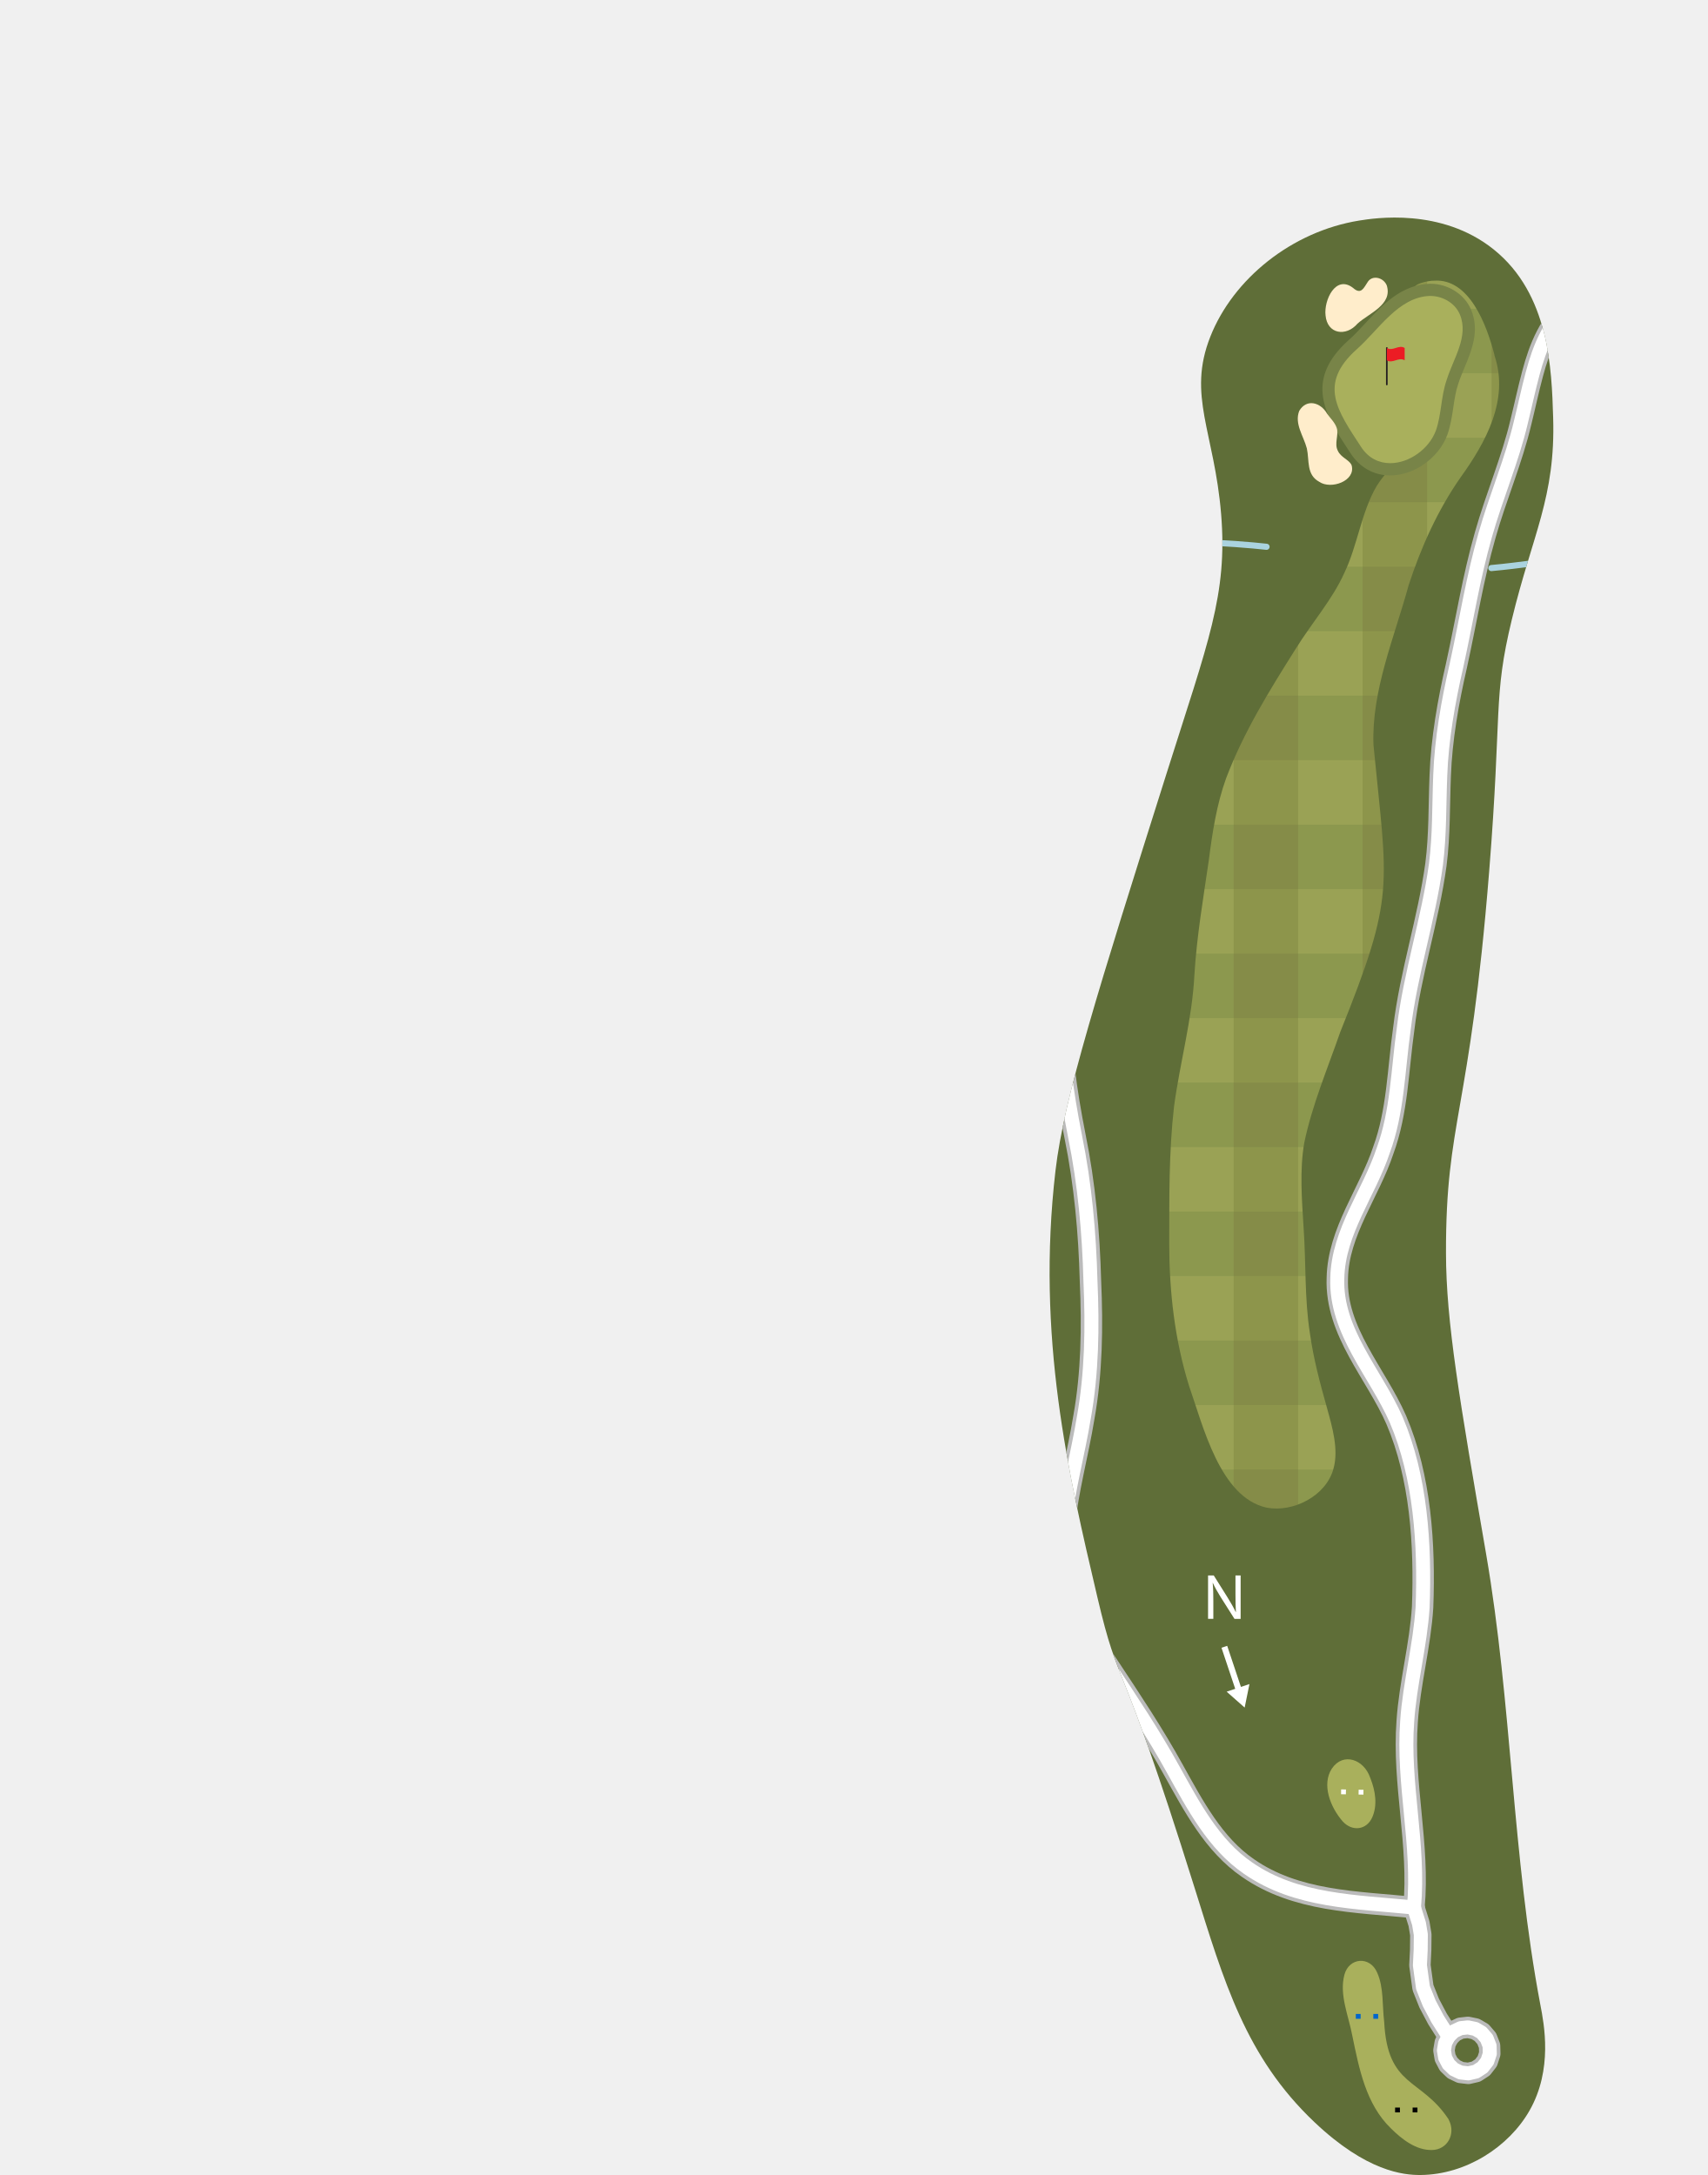
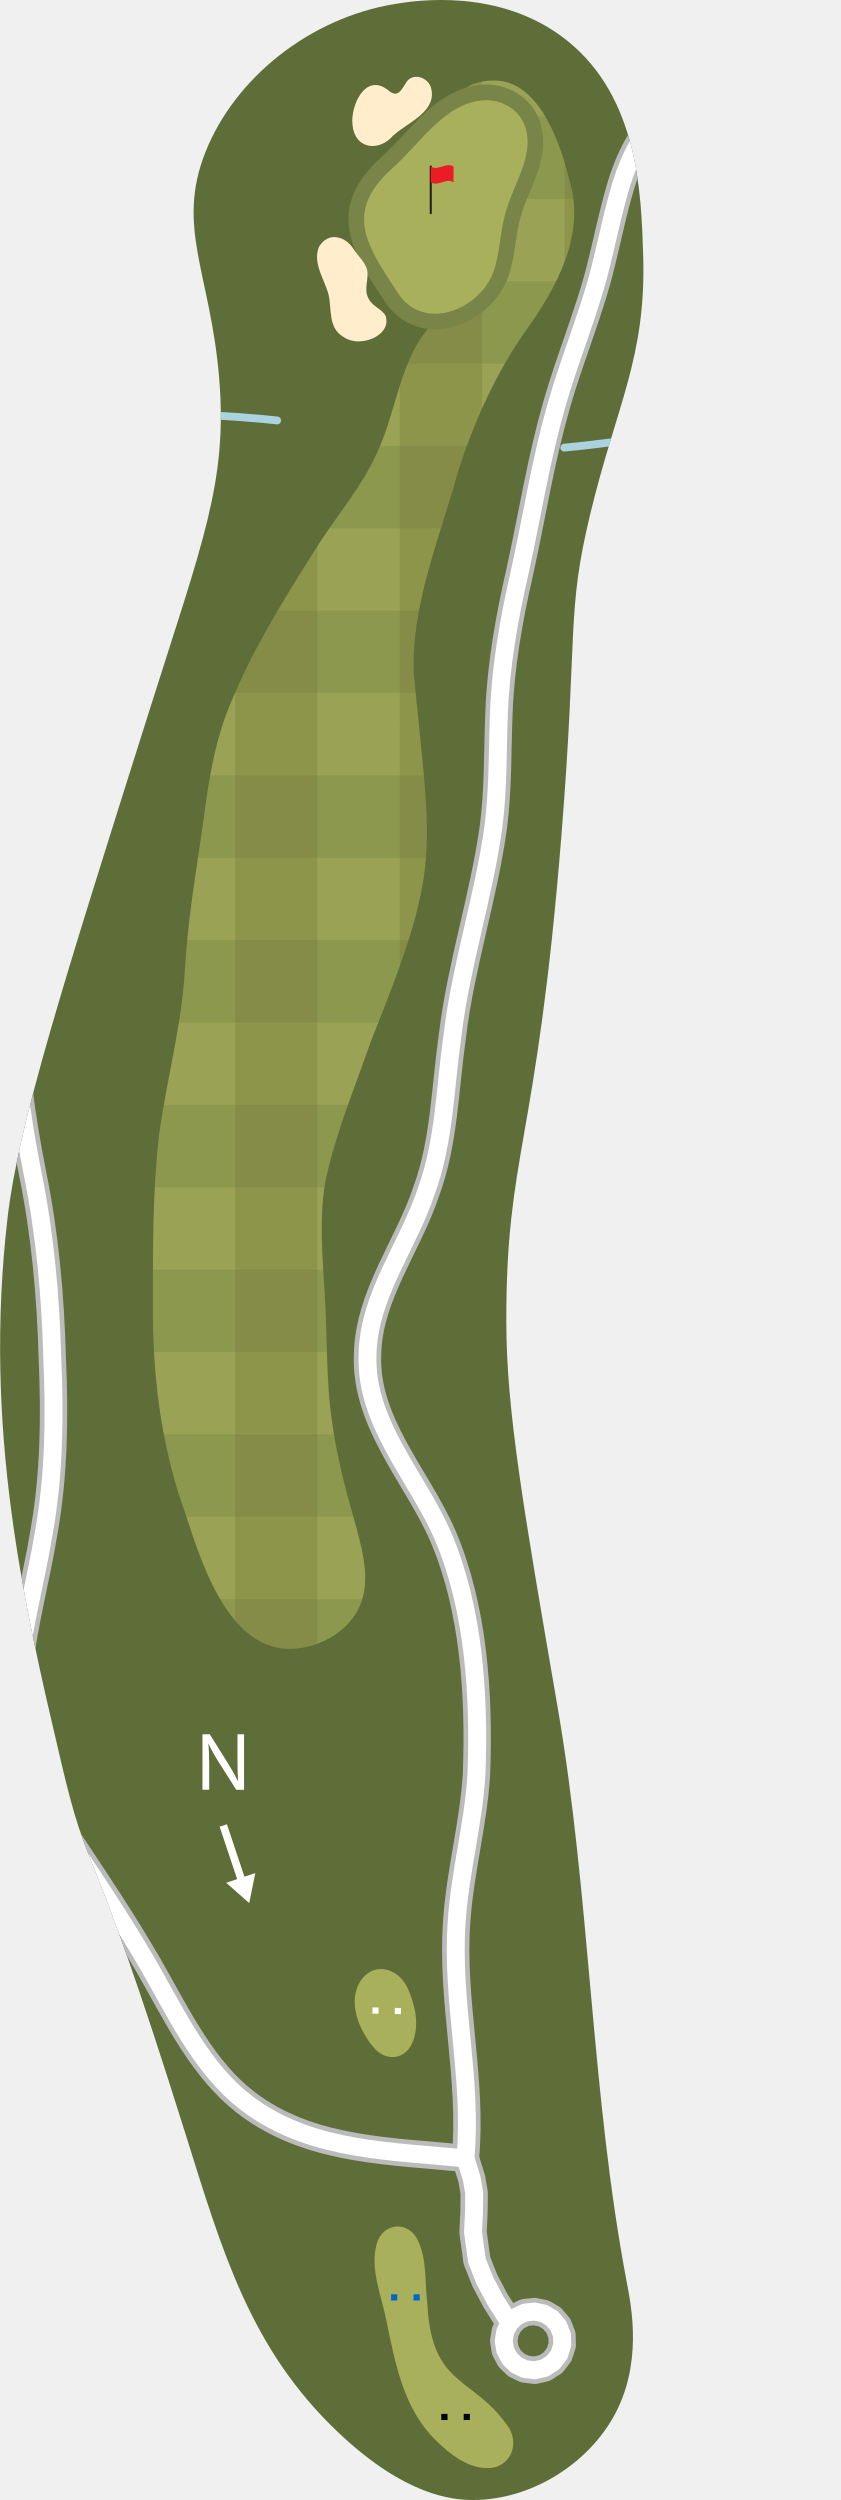
- <svg xmlns="http://www.w3.org/2000/svg" id="Layer_2" data-name="Layer 2" viewBox="0 0 317.79 404.74">
+ <svg xmlns="http://www.w3.org/2000/svg" id="Layer_2" data-name="Layer 2" viewBox="0 0 122.51 364.25">
  <defs>
    <style>
      .cls-1 {
        stroke-width: 2.61px;
      }

      .cls-1, .cls-2 {
        stroke-linejoin: round;
      }

      .cls-1, .cls-2, .cls-3, .cls-4, .cls-5, .cls-6 {
        fill: none;
      }

      .cls-1, .cls-2, .cls-5, .cls-6 {
        stroke-linecap: round;
      }

      .cls-1, .cls-4 {
        stroke: #fff;
      }

      .cls-7 {
        fill: #9aa255;
      }

      .cls-8 {
        fill: #788448;
      }

      .cls-2 {
        stroke: #bbb;
        stroke-width: 3.98px;
      }

      .cls-9 {
        fill: url(#New_Pattern);
      }

      .cls-9, .cls-10, .cls-11, .cls-6 {
        fill-rule: evenodd;
      }

      .cls-12 {
        fill: #fff;
      }

      .cls-4 {
        stroke-width: 1.12px;
      }

      .cls-4, .cls-6 {
        stroke-miterlimit: 10;
      }

      .cls-13 {
        fill: #5f6e38;
      }

      .cls-14 {
        fill: #8d954b;
      }

      .cls-15 {
        fill: #8c984e;
      }

      .cls-10 {
        fill: #ffedcb;
      }

      .cls-5 {
        stroke: #231f20;
        stroke-miterlimit: 2;
        stroke-width: .3px;
      }

      .cls-11 {
        fill: #a9b05c;
      }

      .cls-6 {
        stroke: #aad3df;
        stroke-width: 1.14px;
      }

      .cls-16 {
        fill: #ec1c24;
      }

      .cls-17 {
        fill: #06c;
      }

      .cls-18 {
        clip-path: url(#clippath);
      }

      .cls-19 {
        fill: #858c48;
      }
    </style>
    <clipPath id="clippath">
-       <path class="cls-3" d="M264.32,404.74c8.47-.07,16.44-5.25,20.28-12,4.36-7.65,2.7-16.08,2.02-19.62-5.26-27.68-5.31-56.16-10.1-83.92-4.96-28.79-7.45-43.18-7.47-56.01-.05-24.79,4.4-25.63,8.04-71.1,2.4-29.94.68-32.19,4.21-46.79,3.83-15.86,8.15-22.72,7.69-37.6-.28-9.06-.71-22.97-11.06-31.28-9.76-7.84-22.3-5.81-25.01-5.38-12.58,2.03-23.48,10.87-27.72,21.61-4.34,10.98.75,17.71,2.01,33.01,1.23,15-2.42,23.79-10.11,48.14-12.76,40.36-19.14,60.54-20.71,74.05-3.6,30.9,2.38,56.32,7.78,79.3,4.25,18.1,3.7,8.17,18.1,54.14,5.47,17.45,9.49,31.47,22.3,43.61,9.72,9.22,16.6,9.86,19.75,9.84Z" />
+       <path class="cls-3" d="M69.04,364.25c8.47-.07,16.44-5.25,20.28-12,4.36-7.65,2.7-16.08,2.02-19.62-5.26-27.68-5.31-56.16-10.1-83.92-4.96-28.79-7.45-43.18-7.47-56.01-.05-24.79,4.4-25.63,8.04-71.1,2.4-29.94.68-32.19,4.21-46.79,3.83-15.86,8.15-22.72,7.69-37.6-.28-9.06-.71-22.97-11.06-31.28C72.89-1.91,60.36.12,57.65.56c-12.58,2.03-23.48,10.87-27.72,21.61-4.34,10.98.75,17.71,2.01,33.01,1.23,15-2.42,23.79-10.11,48.14C9.07,143.67,2.69,163.85,1.11,177.36c-3.6,30.9,2.38,56.32,7.78,79.3,4.25,18.1,3.7,8.17,18.1,54.14,5.47,17.45,9.49,31.47,22.3,43.61,9.72,9.22,16.6,9.86,19.75,9.84Z" />
    </clipPath>
-     <pattern id="New_Pattern" data-name="New Pattern" x="0" y="0" width="24" height="24" patternTransform="translate(-2278.47 1269.46)" patternUnits="userSpaceOnUse" viewBox="0 0 24 24">
+     <pattern id="New_Pattern" data-name="New Pattern" x="0" y="0" width="24" height="24" patternTransform="translate(-2473.75 1228.98)" patternUnits="userSpaceOnUse" viewBox="0 0 24 24">
      <g>
        <rect class="cls-3" width="24" height="24" />
        <rect class="cls-7" width="12" height="12" />
        <rect class="cls-14" x="12" width="12" height="12" />
        <rect class="cls-19" x="12" y="12" width="12" height="12" />
        <rect class="cls-15" y="12" width="12" height="12" />
      </g>
    </pattern>
  </defs>
  <g id="Hole_12" data-name="Hole 12">
    <g class="cls-18">
-       <path class="cls-13" d="M264.32,404.74c8.47-.07,16.44-5.25,20.28-12,4.36-7.65,2.7-16.08,2.02-19.62-5.26-27.68-5.31-56.16-10.1-83.92-4.96-28.79-7.45-43.18-7.47-56.01-.05-24.79,4.4-25.63,8.04-71.1,2.4-29.94.68-32.19,4.21-46.79,3.83-15.86,8.15-22.72,7.69-37.6-.28-9.06-.71-22.97-11.06-31.28-9.76-7.84-22.3-5.81-25.01-5.38-12.58,2.03-23.48,10.87-27.72,21.61-4.34,10.98.75,17.71,2.01,33.01,1.23,15-2.42,23.79-10.11,48.14-12.76,40.36-19.14,60.54-20.71,74.05-3.6,30.9,2.38,56.32,7.78,79.3,4.25,18.1,3.7,8.17,18.1,54.14,5.47,17.45,9.49,31.47,22.3,43.61,9.72,9.22,16.6,9.86,19.75,9.84Z" />
-       <path class="cls-6" d="M235.66,101.75c-2.68-.29-8-.8-14.74-.86-7.77-.07-12.93.5-15.44.67-13.92.93-21.91-5.32-34.67-8.71-11.77-3.13-11.29.51-41.25,1.03-31.18.53-46.77.8-56.12-2.18,0,0-20.48-6.54-28.76-.99-.38.25-1.99,1.39-4.43,2.27-1.65.6-4.6,1.41-9.11,1.1-4.14-.29-7.94-1.41-13.82-4.07-4.34-1.97-10.17-4.93-16.72-9.3" />
-       <path class="cls-6" d="M316.96,109.97c-6.07-2.79-11.42-4.05-15.21-4.67-1.13-.19-5.67-.9-11.71-.78-4.73.09-6.37.62-12.55,1.19" />
-       <path class="cls-9" d="M278.06,66.02c-1.44-5.6-4.68-14.24-11.22-13.79-.87-.05-4.72.66-3.41,1.88,1.11,1.02,5.7,1.66,6.74,5.08.86,2.58.26,5.38-.31,7.98-1.15,4.41-2.1,8.85-4.5,12.55-2.44,3.84-6.75,6.76-9.23,10.76-2.86,4.9-3.53,10.99-5.98,16.1-2.2,4.94-5.97,9.18-9.09,14.2-4.94,7.84-9.65,15.44-12.92,24.04-1.77,4.9-2.56,10.1-3.22,15.26-1.04,7.16-2.24,14.14-2.68,21.32-.42,8.32-2.67,16.18-3.79,24.5-.98,8.53-.87,16.96-.9,25.59.03,8.98,1.01,17.73,3.67,26.33,2.64,7.55,5.79,20.82,14.44,22.73,4.96.95,11.11-2.17,12.46-7.27,1-3.57-.23-7.74-1.25-11.42-1.27-4.5-2.48-9.06-3.13-13.69-1.04-6.6-.71-13.11-1.19-19.78-.31-5.23-.76-10.58.13-15.74,1.45-6.98,4.33-13.8,6.7-20.61,10.35-25.71,8.76-26.74,6.18-53.4-.4-10.09,3.93-20.16,6.53-29.7,2.29-7.06,5.44-14.04,9.65-20.07,4.72-6.56,9.08-14.44,6.36-22.64l-.05-.2Z" />
+       <path class="cls-13" d="M69.04,364.25c8.47-.07,16.44-5.25,20.28-12,4.36-7.65,2.7-16.08,2.02-19.62-5.26-27.68-5.31-56.16-10.1-83.92-4.96-28.79-7.45-43.18-7.47-56.01-.05-24.79,4.4-25.63,8.04-71.1,2.4-29.94.68-32.19,4.21-46.79,3.83-15.86,8.15-22.72,7.69-37.6-.28-9.06-.71-22.97-11.06-31.28C72.89-1.91,60.36.12,57.65.56c-12.58,2.03-23.48,10.87-27.72,21.61-4.34,10.98.75,17.71,2.01,33.01,1.23,15-2.42,23.79-10.11,48.14C9.07,143.67,2.69,163.85,1.11,177.36c-3.6,30.9,2.38,56.32,7.78,79.3,4.25,18.1,3.7,8.17,18.1,54.14,5.47,17.45,9.49,31.47,22.3,43.61,9.72,9.22,16.6,9.86,19.75,9.84Z" />
+       <path class="cls-6" d="M25.63,60.41c-1.94-.02-3.72,0-5.33.05" />
+       <path class="cls-6" d="M40.38,61.26c-2.68-.29-8-.8-14.74-.86" />
+       <path class="cls-6" d="M121.68,69.48c-6.07-2.79-11.42-4.05-15.21-4.67-1.13-.19-5.67-.9-11.71-.78-4.73.09-6.37.62-12.55,1.19" />
+       <path class="cls-9" d="M82.78,25.54c-1.44-5.6-4.68-14.24-11.22-13.79-.87-.05-4.72.66-3.41,1.88,1.11,1.02,5.7,1.66,6.74,5.08.86,2.58.26,5.38-.31,7.98-1.15,4.41-2.1,8.85-4.5,12.55-2.44,3.84-6.75,6.76-9.23,10.76-2.86,4.9-3.53,10.99-5.98,16.1-2.2,4.94-5.97,9.18-9.09,14.2-4.94,7.84-9.65,15.44-12.92,24.04-1.77,4.9-2.56,10.1-3.22,15.26-1.04,7.16-2.24,14.14-2.68,21.32-.42,8.32-2.67,16.18-3.79,24.5-.98,8.53-.87,16.96-.9,25.59.03,8.98,1.01,17.73,3.67,26.33,2.64,7.55,5.79,20.82,14.44,22.73,4.96.95,11.11-2.17,12.46-7.27,1-3.57-.23-7.74-1.25-11.42-1.27-4.5-2.48-9.06-3.13-13.69-1.04-6.6-.71-13.11-1.19-19.78-.31-5.23-.76-10.58.13-15.74,1.45-6.98,4.33-13.8,6.7-20.61,10.35-25.71,8.76-26.74,6.18-53.4-.4-10.09,3.93-20.16,6.53-29.7,2.29-7.06,5.44-14.04,9.65-20.07,4.72-6.56,9.08-14.44,6.36-22.64l-.05-.2Z" />
      <g>
-         <path class="cls-11" d="M258.67,87.33c-2.63,0-4.89-1.26-6.39-3.55l-.44-.67c-4.23-6.46-7.88-12.03-.17-18.95,1.04-.92,2.05-2.01,3.12-3.16,3.01-3.23,6.42-6.9,11.19-7.06h.13c2.8,0,5.41,1.6,6.49,3.98l.08.19c1.42,3.47.06,6.73-1.26,9.88-.44,1.05-.85,2.05-1.17,3.04-.52,1.49-.75,3.09-.98,4.63-.24,1.62-.49,3.29-1.04,4.84-1.44,3.89-5.55,6.82-9.56,6.82h0Z" />
-         <path class="cls-8" d="M266.12,55.07c2.24,0,4.52,1.25,5.45,3.31l.08.18c1.66,4.07-1.21,8.11-2.47,12.13-1.08,3.1-.97,6.52-2.01,9.43-1.28,3.45-4.98,6.07-8.5,6.07-2.05,0-4.04-.89-5.43-3.04-4.41-6.76-8.03-11.67-.8-18.15,4.08-3.6,7.74-9.73,13.59-9.93.03,0,.06,0,.09,0M266.12,52.8h-.12c-5.29.18-8.87,4.03-12.03,7.43-1.05,1.13-2.04,2.19-3.04,3.07-8.46,7.58-4.18,14.12-.04,20.43l.44.67c1.71,2.62,4.31,4.07,7.34,4.07,4.47,0,9.04-3.25,10.63-7.56.6-1.68.86-3.41,1.11-5.08.23-1.56.45-3.04.92-4.39v-.03s.02-.03.02-.03c.3-.95.7-1.92,1.13-2.94,1.34-3.21,2.86-6.84,1.27-10.73v-.03s-.02-.03-.02-.03l-.08-.18c-1.27-2.8-4.29-4.67-7.53-4.67h0Z" />
+         <path class="cls-11" d="M63.39,46.84c-2.63,0-4.89-1.26-6.39-3.55l-.44-.67c-4.23-6.46-7.88-12.03-.17-18.95,1.04-.92,2.05-2.01,3.12-3.16,3.01-3.23,6.42-6.9,11.19-7.06h.13c2.8,0,5.41,1.6,6.49,3.98l.08.19c1.42,3.47.06,6.73-1.26,9.88-.44,1.05-.85,2.05-1.17,3.04-.52,1.49-.75,3.09-.98,4.63-.24,1.62-.49,3.29-1.04,4.84-1.44,3.89-5.55,6.82-9.56,6.82h0Z" />
+         <path class="cls-8" d="M70.84,14.59c2.24,0,4.52,1.25,5.45,3.31l.08.18c1.66,4.07-1.21,8.11-2.47,12.13-1.08,3.1-.97,6.52-2.01,9.43-1.28,3.45-4.98,6.07-8.5,6.07-2.05,0-4.04-.89-5.43-3.04-4.41-6.76-8.03-11.67-.8-18.15,4.08-3.6,7.74-9.73,13.59-9.93.03,0,.06,0,.09,0M70.84,12.31h-.12c-5.29.18-8.87,4.03-12.03,7.43-1.05,1.13-2.04,2.19-3.04,3.07-8.46,7.58-4.18,14.12-.04,20.43l.44.67c1.71,2.62,4.31,4.07,7.34,4.07,4.47,0,9.04-3.25,10.63-7.56.6-1.68.86-3.41,1.11-5.08.23-1.56.45-3.04.92-4.39v-.03s.02-.03.02-.03c.3-.95.7-1.92,1.13-2.94,1.34-3.21,2.86-6.84,1.27-10.73v-.03s-.02-.03-.02-.03l-.08-.18c-1.27-2.8-4.29-4.67-7.53-4.67h0Z" />
      </g>
-       <path class="cls-11" d="M269.51,394.34c-5.13-7.74-11.33-5.83-11.96-18.1-.38-3.04-.05-6.39-1.31-9.17-1.33-3.11-5.22-2.83-6.09.4-.99,3.73.77,7.61,1.46,11.3,1.27,6.13,2.51,12.77,7.2,17.3,2.04,2.03,4.68,4.09,7.64,4.02,2.88-.05,4.45-2.99,3.15-5.56l-.09-.18Z" />
-       <path class="cls-11" d="M254.92,330.75c-1.14-3.32-4.99-4.77-7.11-1.63-1.93,2.96-.29,7.16,2.02,9.82,1.81,1.98,4.48,1.57,5.5-.76,1-2.25.59-4.9-.32-7.21l-.09-.22Z" />
-       <path class="cls-10" d="M251.43,86.45c-.47-.91-1.95-1.35-2.49-2.54-.74-1.35.22-3.03-.23-4.3-.34-1.01-1.17-1.75-1.8-2.66-1.2-2.08-3.79-2.81-5.16-.5-.95,2.4.8,4.67,1.41,6.99.5,2.25-.14,4.9,2.33,6.23,2.16,1.47,6.78-.16,6.01-3.06l-.07-.15Z" />
-       <path class="cls-10" d="M257.93,52.9c-.68-1.28-2.53-1.71-3.39-.51-.78,1.14-1.25,2.56-2.79,1.18-3.25-2.5-5.44,2.34-5.11,5.11.31,3.52,3.82,4.02,5.94,1.55,2.09-1.92,6.61-3.52,5.44-7.15l-.09-.17Z" />
-       <path class="cls-2" d="M268.67,381.54l.22,1.36.64,1.22.99.95,1.24.59,1.45.17,1.42-.33,1.22-.79.89-1.15.46-1.4-.04-1.45-.53-1.36-.95-1.11-1.19-.69-1.35-.28-1.37.15-1.24.59-.99.95-.64,1.23-.23,1.36" />
-       <path class="cls-2" d="M269.54,378.96l-2.07-3.27-1.54-2.91-1.16-2.91-.57-4.15.14-2.88.03-2.82-.34-2.05-.94-3.01" />
-       <path class="cls-2" d="M263.09,354.96c-10.86-1.08-21.92-1.1-30.87-7.33-6.41-4.38-10.17-11.61-13.89-18.28-3.68-6.68-7.8-12.85-11.97-19.16-5.24-7.65-9.59-16.37-8.38-25.9.65-6.84,2.58-13.69,3.69-20.51,1.49-8.28,1.61-16.84,1.23-25.37-.24-9.03-1.06-18.08-2.87-26.96-1.64-8.32-2.84-16.65-2.77-25.16.12-14.84,2.69-30.29,2.46-45.3-.04-6.29-.89-12.52-2.66-18.55-2.98-9.89-7.12-20.11-4.67-30.53,3.11-12.93,12.34-23.4,19.52-34.32,13.1-18.97,18.83-32.6,12.3-55.61" />
-       <path class="cls-2" d="M263.09,354.96c1.08-11.6-2.13-23.05-1.26-34.63.46-6.98,2.44-14.22,2.87-21.27.44-11.66-.37-24.23-4.9-34.83-3.78-8.66-11.34-16.43-10.97-26.38.17-8.67,5.92-15.82,8.56-23.81,2.63-7.14,2.71-14.89,3.81-22.66,1.23-10.27,4.58-20.29,5.98-30.51.71-5.55.57-10.98.8-16.55.24-6.76,1.48-13.77,3.01-20.42,1.95-8.9,3.04-16.19,5.37-24.37,2-7.07,5-14.01,6.63-20.99.74-2.98,1.38-6.04,2.17-8.98,1.29-4.87,3.23-9.86,7.37-12.88,6.75-5.22,17.91-3.26,21.2,4.96,5.08,13.25-.22,30.53-4.15,43.66" />
-       <path class="cls-1" d="M268.67,381.54l.22,1.36.64,1.22.99.95,1.24.59,1.45.17,1.42-.33,1.22-.79.89-1.15.46-1.4-.04-1.45-.53-1.36-.95-1.11-1.19-.69-1.35-.28-1.37.15-1.24.59-.99.95-.64,1.23-.23,1.36" />
-       <path class="cls-1" d="M269.54,378.96l-2.07-3.27-1.54-2.91-1.16-2.91-.57-4.15.14-2.88.03-2.82-.34-2.05-.94-3.01" />
-       <path class="cls-1" d="M263.09,354.96c-10.86-1.08-21.92-1.1-30.87-7.33-6.41-4.38-10.17-11.61-13.89-18.28-3.68-6.68-7.8-12.85-11.97-19.16-5.24-7.65-9.59-16.37-8.38-25.9.65-6.84,2.58-13.69,3.69-20.51,1.49-8.28,1.61-16.84,1.23-25.37-.24-9.03-1.06-18.08-2.87-26.96-1.64-8.32-2.84-16.65-2.77-25.16.12-14.84,2.69-30.29,2.46-45.3-.04-6.29-.89-12.52-2.66-18.55-2.98-9.89-7.12-20.11-4.67-30.53,3.11-12.93,12.34-23.4,19.52-34.32,13.1-18.97,18.83-32.6,12.3-55.61" />
-       <path class="cls-1" d="M263.09,354.96c1.08-11.6-2.13-23.05-1.26-34.63.46-6.98,2.44-14.22,2.87-21.27.44-11.66-.37-24.23-4.9-34.83-3.78-8.66-11.34-16.43-10.97-26.38.17-8.67,5.92-15.82,8.56-23.81,2.63-7.14,2.71-14.89,3.81-22.66,1.23-10.27,4.58-20.29,5.98-30.51.71-5.55.57-10.98.8-16.55.24-6.76,1.48-13.77,3.01-20.42,1.95-8.9,3.04-16.19,5.37-24.37,2-7.07,5-14.01,6.63-20.99.74-2.98,1.38-6.04,2.17-8.98,1.29-4.87,3.23-9.86,7.37-12.88,6.75-5.22,17.91-3.26,21.2,4.96,5.08,13.25-.22,30.53-4.15,43.66" />
+       <path class="cls-11" d="M74.23,353.85c-5.13-7.74-11.33-5.83-11.96-18.1-.38-3.04-.05-6.39-1.31-9.17-1.33-3.11-5.22-2.83-6.09.4-.99,3.73.77,7.61,1.46,11.3,1.27,6.13,2.51,12.77,7.2,17.3,2.04,2.03,4.68,4.09,7.64,4.02,2.88-.05,4.45-2.99,3.15-5.56l-.09-.18Z" />
+       <path class="cls-11" d="M59.64,290.26c-1.14-3.32-4.99-4.77-7.11-1.63-1.93,2.96-.29,7.16,2.02,9.82,1.81,1.98,4.48,1.57,5.5-.76,1-2.25.59-4.9-.32-7.21l-.09-.22Z" />
+       <path class="cls-10" d="M56.15,45.97c-.47-.91-1.95-1.35-2.49-2.54-.74-1.35.22-3.03-.23-4.3-.34-1.01-1.17-1.75-1.8-2.66-1.2-2.08-3.79-2.81-5.16-.5-.95,2.4.8,4.67,1.41,6.99.5,2.25-.14,4.9,2.33,6.23,2.16,1.47,6.78-.16,6.01-3.06l-.07-.15Z" />
+       <path class="cls-10" d="M62.65,12.41c-.68-1.28-2.53-1.71-3.39-.51-.78,1.14-1.25,2.56-2.79,1.18-3.25-2.5-5.44,2.34-5.11,5.11.31,3.52,3.82,4.02,5.94,1.55,2.09-1.92,6.61-3.52,5.44-7.15l-.09-.17Z" />
+       <path class="cls-2" d="M73.39,341.06l.22,1.36.64,1.22.99.95,1.24.59,1.45.17,1.42-.33,1.22-.79.89-1.15.46-1.4-.04-1.45-.53-1.36-.95-1.11-1.19-.69-1.35-.28-1.37.15-1.24.59-.99.95-.64,1.23-.23,1.36" />
+       <path class="cls-2" d="M74.26,338.47l-2.07-3.27-1.54-2.91-1.16-2.91-.57-4.15.14-2.88.03-2.82-.34-2.05-.94-3.01" />
+       <path class="cls-2" d="M67.81,314.48c-10.86-1.08-21.92-1.1-30.87-7.33-6.41-4.38-10.17-11.61-13.89-18.28-3.68-6.68-7.8-12.85-11.97-19.16-5.24-7.65-9.59-16.37-8.38-25.9.65-6.84,2.58-13.69,3.69-20.51,1.49-8.28,1.61-16.84,1.23-25.37-.24-9.03-1.06-18.08-2.87-26.96-1.64-8.32-2.84-16.65-2.77-25.16" />
+       <path class="cls-2" d="M67.81,314.48c1.08-11.6-2.13-23.05-1.26-34.63.46-6.98,2.44-14.22,2.87-21.27.44-11.66-.37-24.23-4.9-34.83-3.78-8.66-11.34-16.43-10.97-26.38.17-8.67,5.92-15.82,8.56-23.81,2.63-7.14,2.71-14.89,3.81-22.66,1.23-10.27,4.58-20.29,5.98-30.51.71-5.55.57-10.98.8-16.55.24-6.76,1.48-13.77,3.01-20.42,1.95-8.9,3.04-16.19,5.37-24.37,2-7.07,5-14.01,6.63-20.99.74-2.98,1.38-6.04,2.17-8.98,1.29-4.87,3.23-9.86,7.37-12.88,6.75-5.22,17.91-3.26,21.2,4.96,5.08,13.25-.22,30.53-4.15,43.66" />
+       <path class="cls-1" d="M73.39,341.06l.22,1.36.64,1.22.99.95,1.24.59,1.45.17,1.42-.33,1.22-.79.89-1.15.46-1.4-.04-1.45-.53-1.36-.95-1.11-1.19-.69-1.35-.28-1.37.15-1.24.59-.99.95-.64,1.23-.23,1.36" />
+       <path class="cls-1" d="M74.26,338.47l-2.07-3.27-1.54-2.91-1.16-2.91-.57-4.15.14-2.88.03-2.82-.34-2.05-.94-3.01" />
+       <path class="cls-1" d="M67.81,314.48c-10.86-1.08-21.92-1.1-30.87-7.33-6.41-4.38-10.17-11.61-13.89-18.28-3.68-6.68-7.8-12.85-11.97-19.16-5.24-7.65-9.59-16.37-8.38-25.9.65-6.84,2.58-13.69,3.69-20.51,1.49-8.28,1.61-16.84,1.23-25.37-.24-9.03-1.06-18.08-2.87-26.96-1.64-8.32-2.84-16.65-2.77-25.16" />
+       <path class="cls-1" d="M67.81,314.48c1.08-11.6-2.13-23.05-1.26-34.63.46-6.98,2.44-14.22,2.87-21.27.44-11.66-.37-24.23-4.9-34.83-3.78-8.66-11.34-16.43-10.97-26.38.17-8.67,5.92-15.82,8.56-23.81,2.63-7.14,2.71-14.89,3.81-22.66,1.23-10.27,4.58-20.29,5.98-30.51.71-5.55.57-10.98.8-16.55.24-6.76,1.48-13.77,3.01-20.42,1.95-8.9,3.04-16.19,5.37-24.37,2-7.07,5-14.01,6.63-20.99.74-2.98,1.38-6.04,2.17-8.98,1.29-4.87,3.23-9.86,7.37-12.88,6.75-5.22,17.91-3.26,21.2,4.96,5.08,13.25-.22,30.53-4.15,43.66" />
    </g>
    <g>
-       <line class="cls-5" x1="258.04" y1="71.55" x2="258.04" y2="64.75" />
-       <path class="cls-16" d="M261.36,67.05c-1.11-.69-2.22.69-3.32,0v-2.3c1.11.69,2.22-.69,3.32,0v2.3Z" />
+       <line class="cls-5" x1="62.76" y1="31.06" x2="62.76" y2="24.26" />
+       <path class="cls-16" d="M66.08,26.56c-1.11-.69-2.22.69-3.32,0v-2.3c1.11.69,2.22-.69,3.32,0v2.3Z" />
    </g>
    <g>
-       <rect x="259.58" y="392.19" width=".9" height=".9" />
-       <rect x="262.84" y="392.19" width=".9" height=".9" />
+       <rect x="64.3" y="351.7" width=".9" height=".9" />
+       <rect x="67.56" y="351.7" width=".9" height=".9" />
    </g>
    <g>
-       <rect class="cls-17" x="252.27" y="374.77" width=".9" height=".9" />
-       <rect class="cls-17" x="255.53" y="374.77" width=".9" height=".9" />
+       <rect class="cls-17" x="56.98" y="334.28" width=".9" height=".9" />
+       <rect class="cls-17" x="60.25" y="334.28" width=".9" height=".9" />
    </g>
    <g>
-       <rect class="cls-12" x="249.55" y="332.98" width=".9" height=".9" transform="translate(5.84 -4.3) rotate(1)" />
-       <rect class="cls-12" x="252.81" y="333.04" width=".9" height=".9" transform="translate(5.84 -4.36) rotate(1)" />
+       <rect class="cls-12" x="54.27" y="292.49" width=".9" height=".9" transform="translate(5.11 -.91) rotate(1)" />
+       <rect class="cls-12" x="57.53" y="292.55" width=".9" height=".9" transform="translate(5.11 -.96) rotate(1)" />
    </g>
-     <path class="cls-12" d="M230.84,293.18v8.08h-1.14l-2.59-4.09c-.6-.95-1.07-1.8-1.45-2.63h-.02c.1,1.09.12,2.08.12,3.33v3.38h-.98v-8.08h1.06l2.57,4.1c.56.9,1.1,1.82,1.51,2.7h.04c-.06-1.03-.08-2-.08-3.35v-3.45h.98Z" />
+     <path class="cls-12" d="M35.56,252.69v8.08h-1.14l-2.59-4.09c-.6-.95-1.07-1.8-1.45-2.63h-.02c.1,1.09.12,2.08.12,3.33v3.38h-.98v-8.08h1.06l2.57,4.1c.56.9,1.1,1.82,1.51,2.7h.04c-.06-1.03-.08-2-.08-3.35v-3.45h.98Z" />
    <g>
-       <line class="cls-4" x1="227.81" y1="306.45" x2="230.57" y2="314.71" />
-       <polygon class="cls-12" points="228.24 314.8 231.59 317.76 232.48 313.38 228.24 314.8" />
+       <line class="cls-4" x1="32.53" y1="265.97" x2="35.29" y2="274.23" />
+       <polygon class="cls-12" points="32.96 274.32 36.31 277.28 37.2 272.9 32.96 274.32" />
    </g>
  </g>
</svg>
